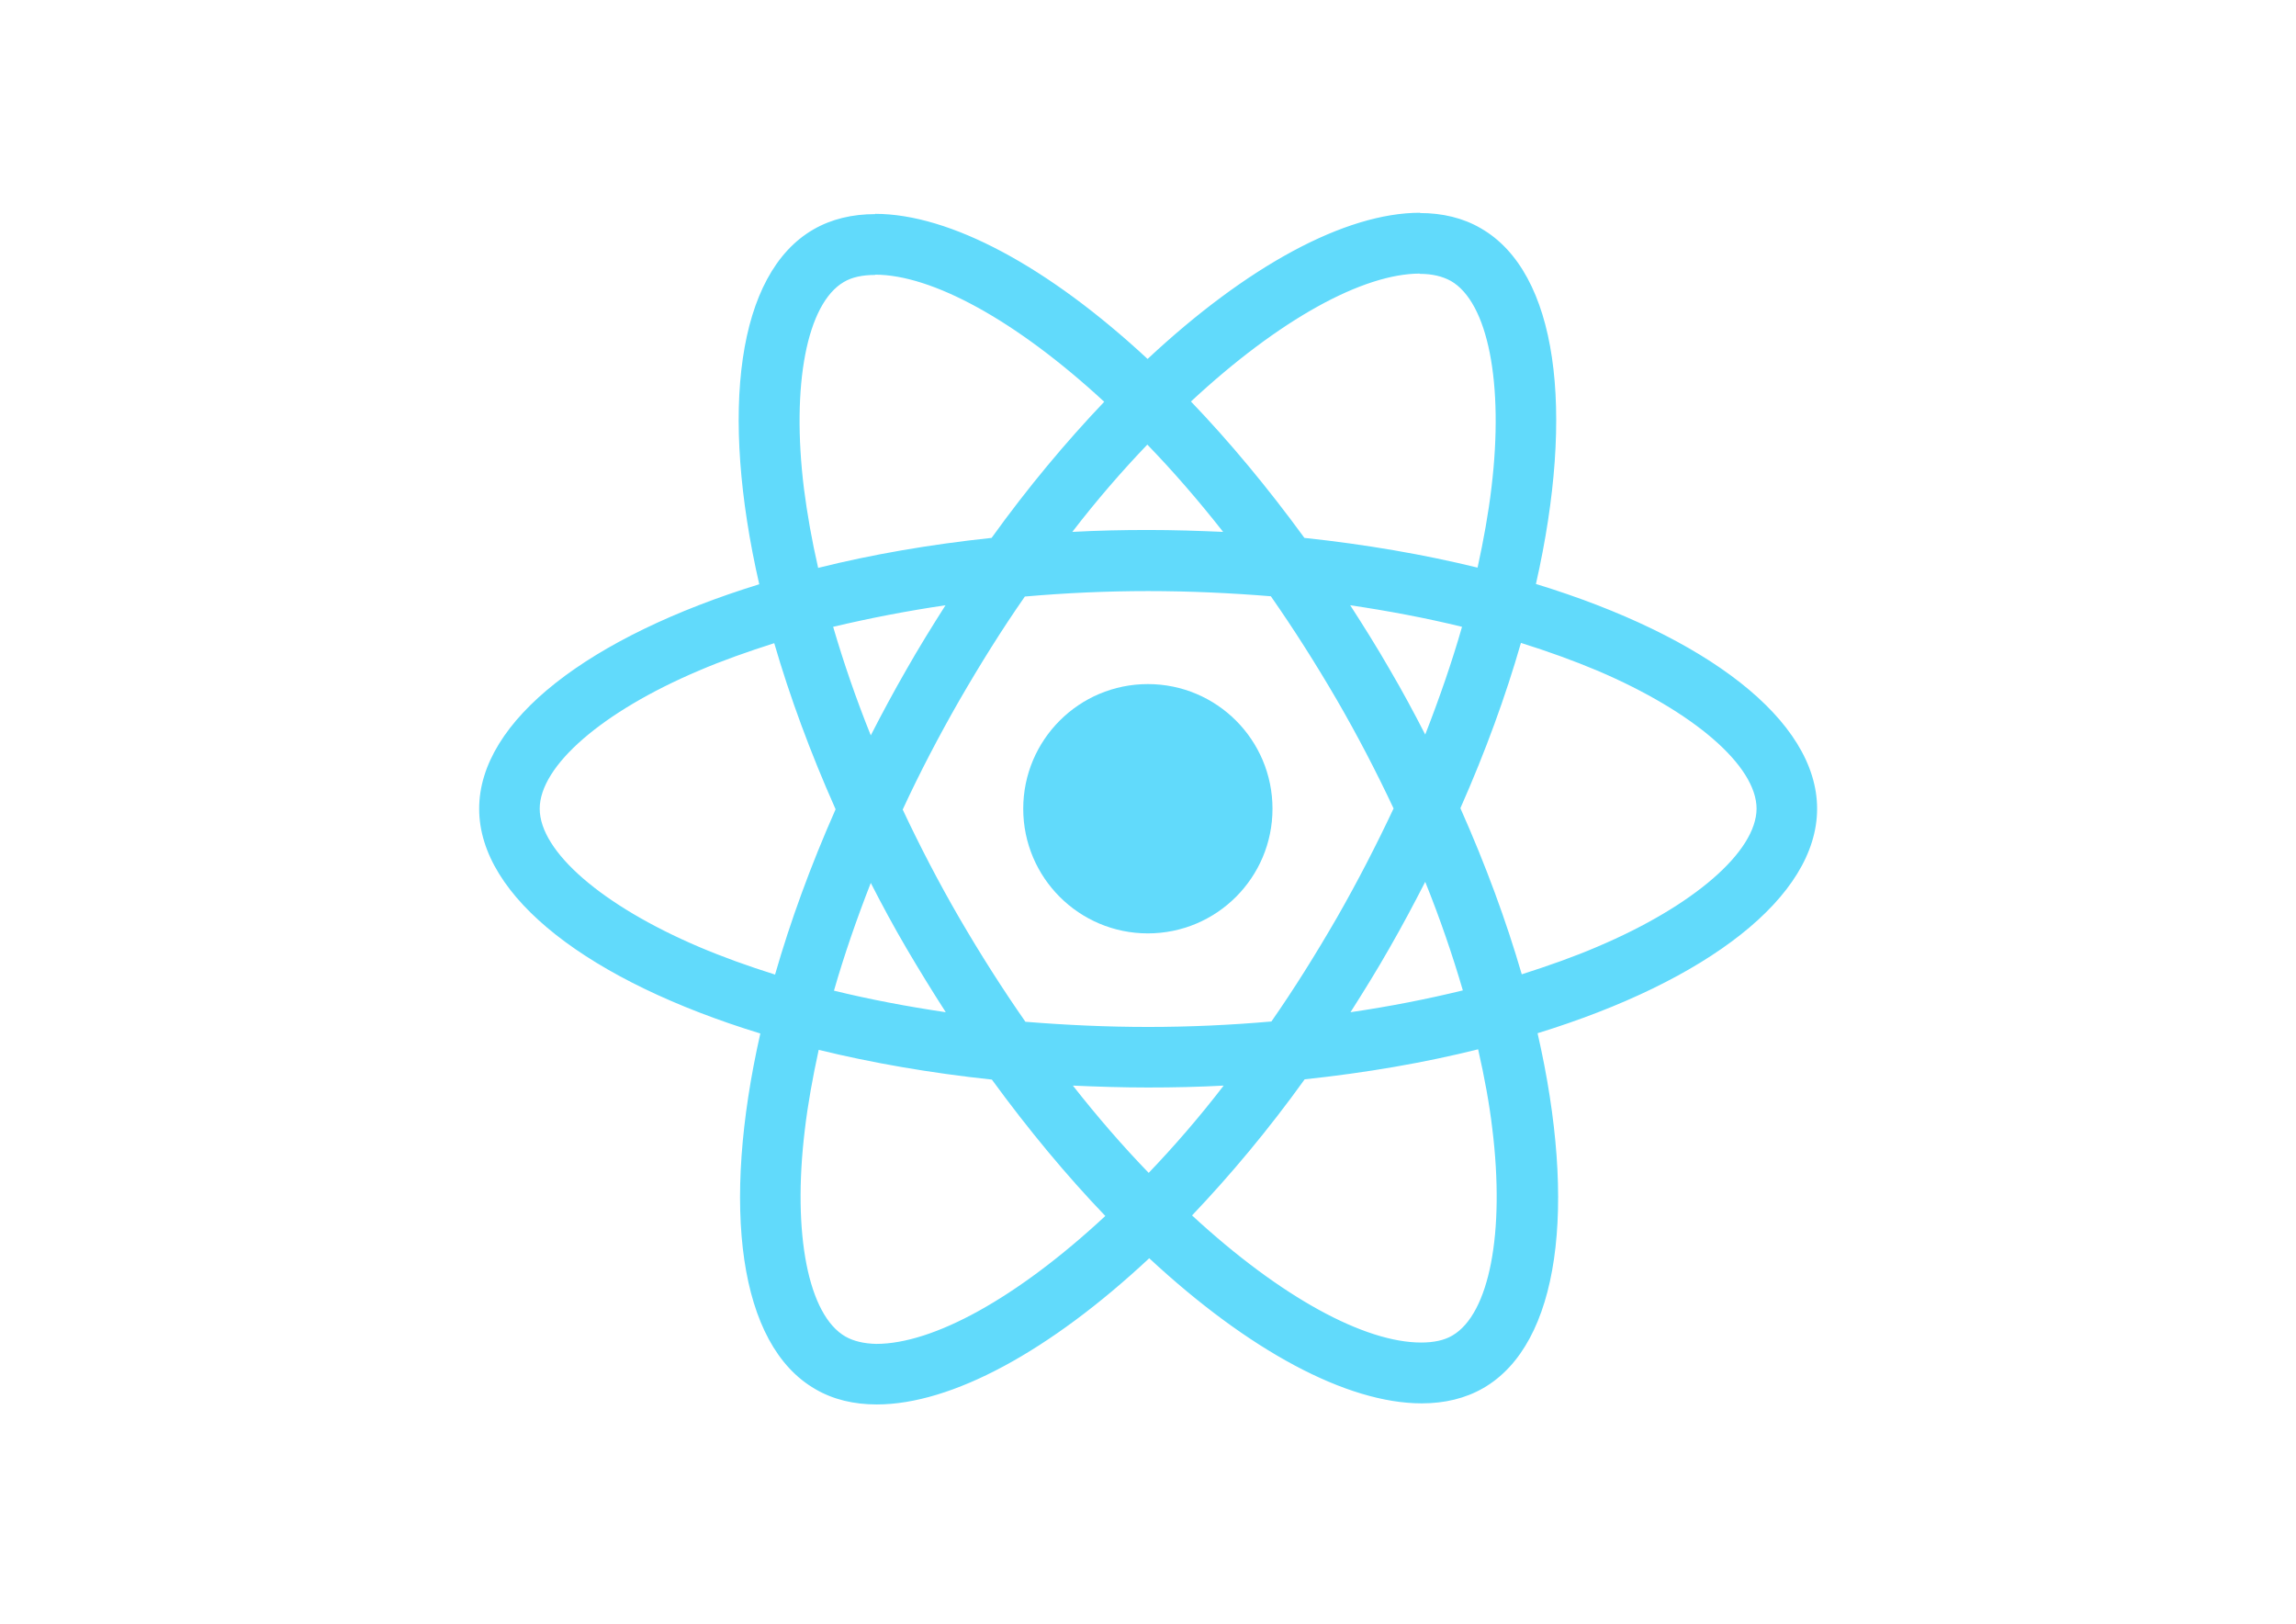
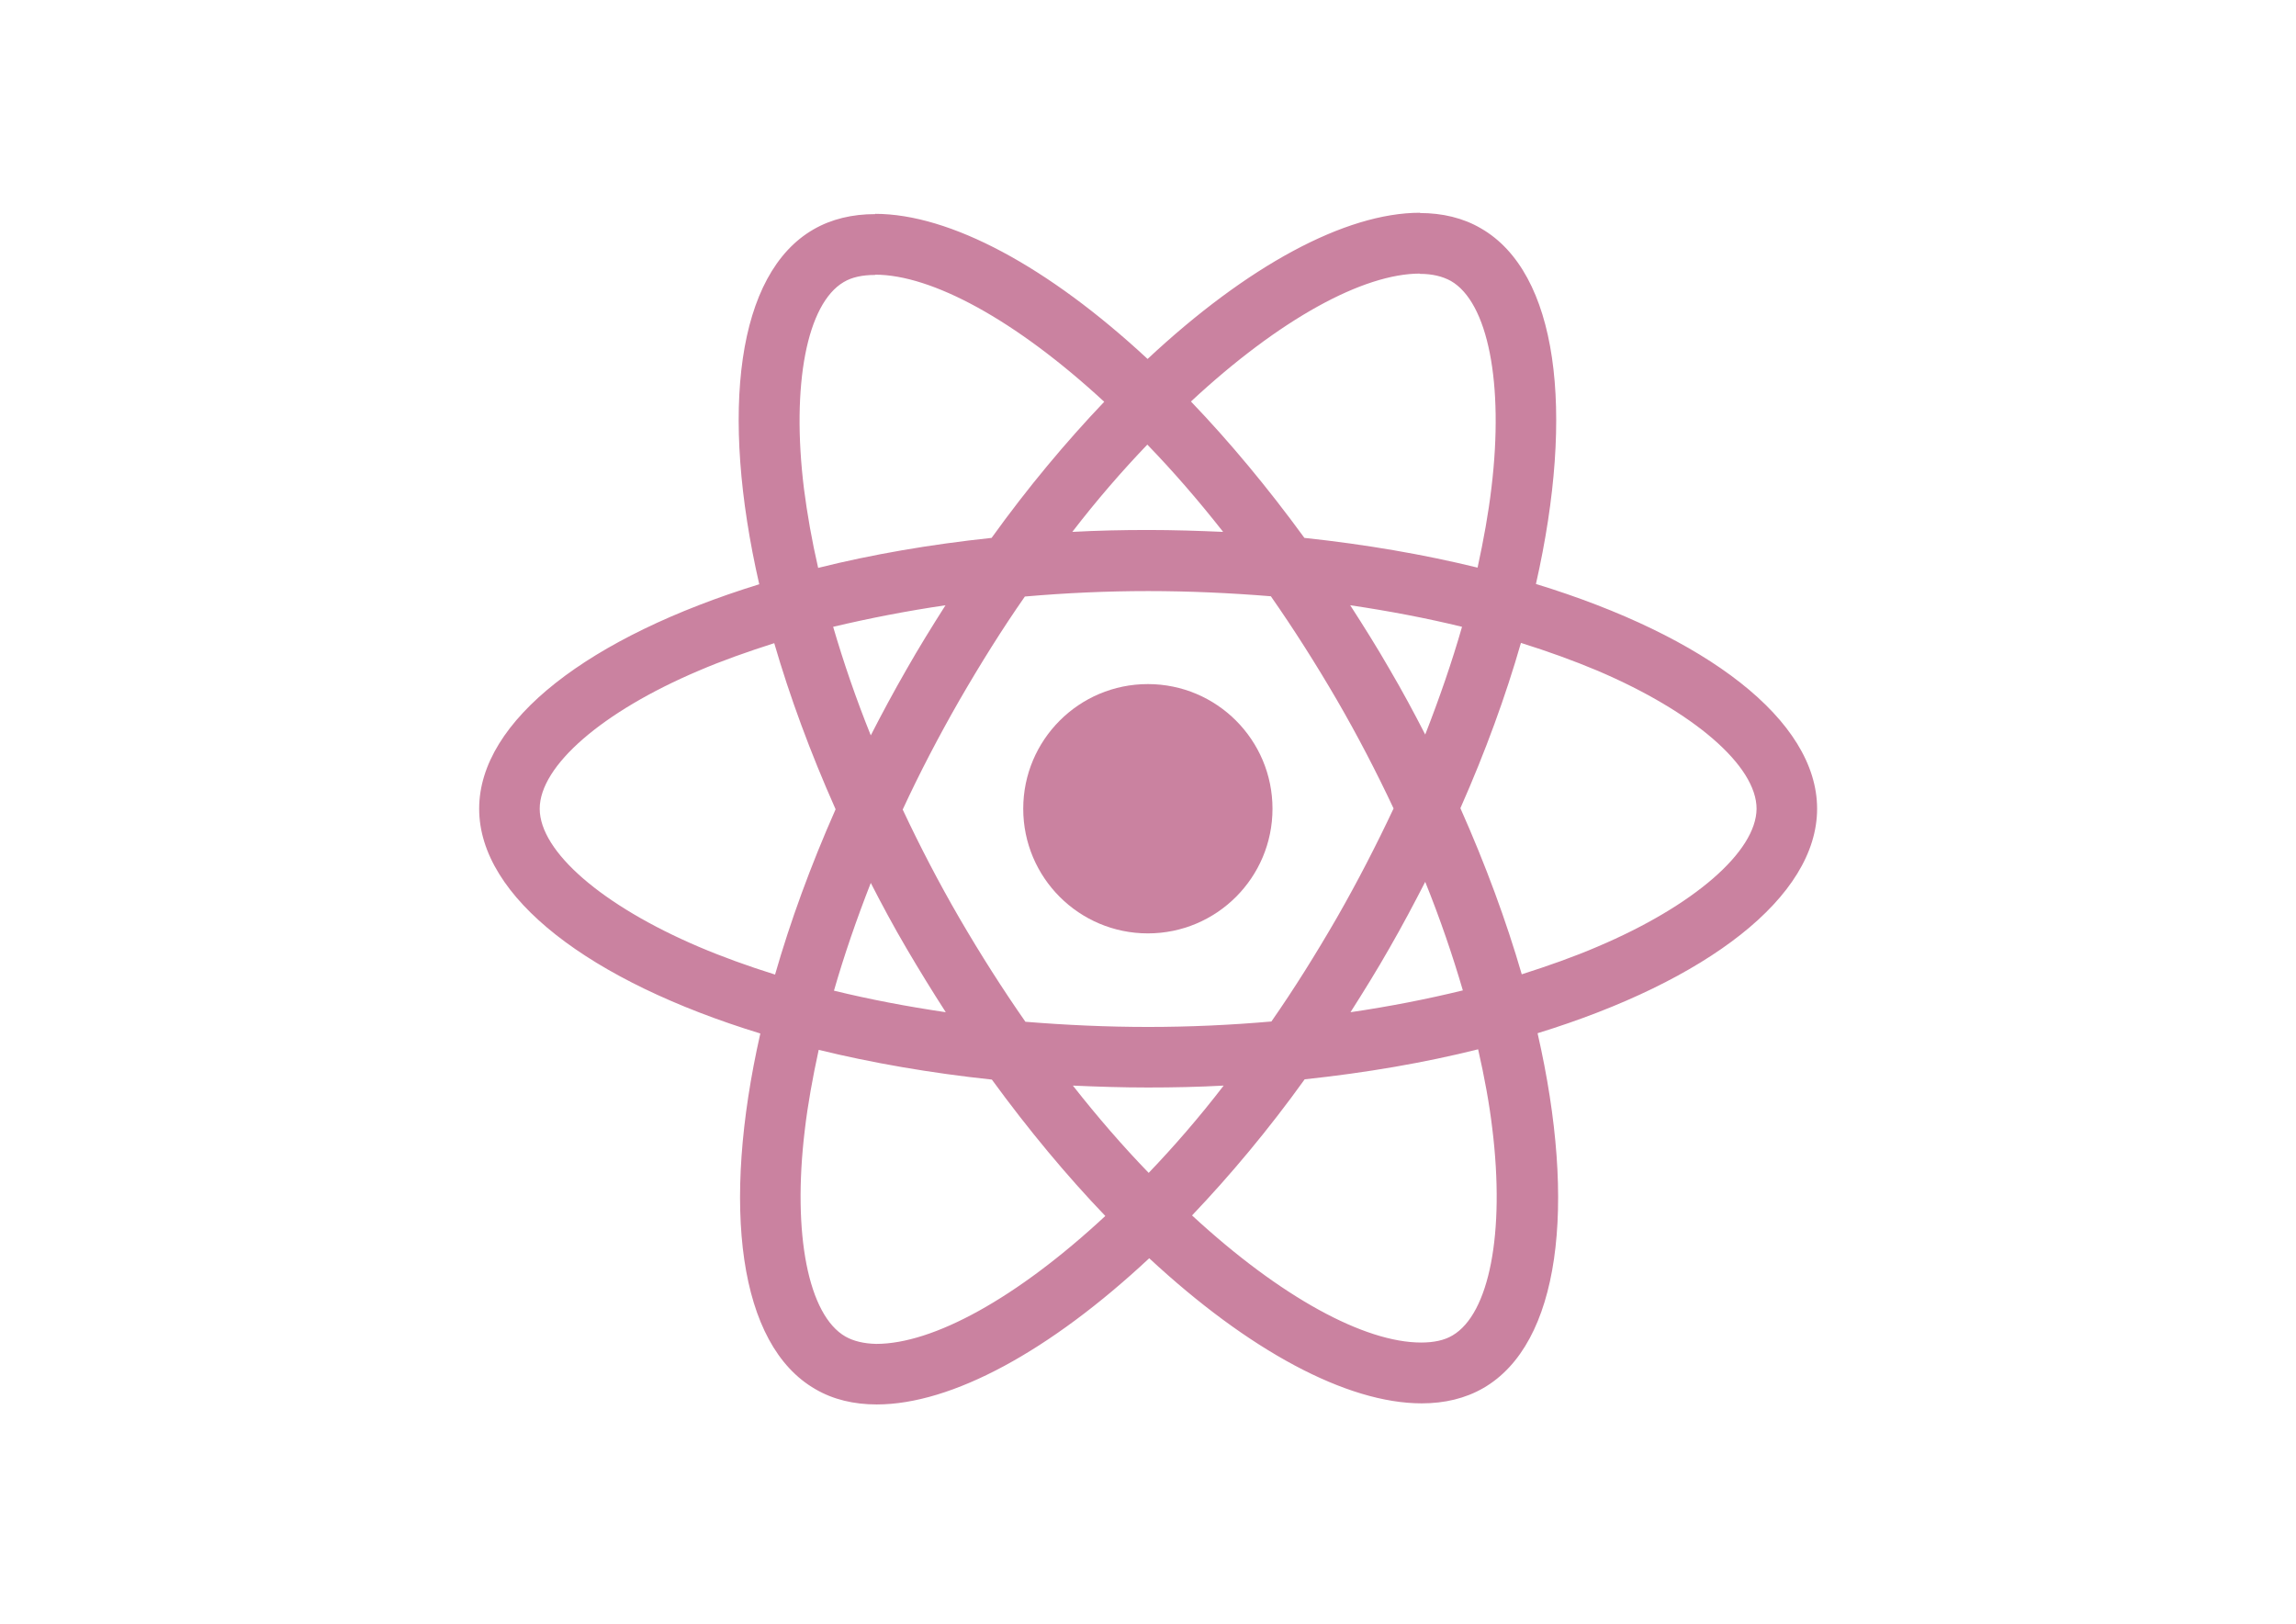
<svg xmlns="http://www.w3.org/2000/svg" viewBox="0 0 841.9 595.3">
-   <g fill="#61DAFB">
+   <g fill="#ca82a0">
    <path d="M666.3 296.5c0-32.5-40.7-63.3-103.1-82.4 14.4-63.6 8-114.2-20.2-130.4-6.5-3.8-14.1-5.6-22.4-5.6v22.3c4.6 0 8.3.9 11.4 2.6 13.6 7.8 19.5 37.5 14.9 75.7-1.1 9.4-2.9 19.3-5.1 29.4-19.6-4.8-41-8.5-63.5-10.9-13.5-18.5-27.5-35.3-41.6-50 32.6-30.3 63.2-46.9 84-46.9V78c-27.5 0-63.5 19.6-99.9 53.6-36.4-33.8-72.4-53.2-99.9-53.2v22.3c20.7 0 51.4 16.5 84 46.6-14 14.7-28 31.4-41.3 49.9-22.6 2.4-44 6.1-63.6 11-2.3-10-4-19.7-5.2-29-4.7-38.2 1.1-67.9 14.6-75.8 3-1.8 6.9-2.6 11.5-2.6V78.5c-8.4 0-16 1.8-22.6 5.6-28.1 16.2-34.4 66.7-19.9 130.1-62.2 19.2-102.7 49.9-102.7 82.3 0 32.5 40.7 63.3 103.1 82.4-14.4 63.6-8 114.2 20.2 130.4 6.5 3.8 14.1 5.6 22.5 5.6 27.5 0 63.5-19.6 99.9-53.6 36.4 33.8 72.4 53.2 99.9 53.2 8.4 0 16-1.8 22.6-5.6 28.1-16.2 34.4-66.7 19.9-130.1 62-19.1 102.5-49.9 102.5-82.3zm-130.2-66.7c-3.7 12.9-8.3 26.2-13.5 39.5-4.1-8-8.4-16-13.1-24-4.6-8-9.5-15.8-14.4-23.4 14.2 2.1 27.9 4.7 41 7.9zm-45.8 106.5c-7.8 13.5-15.8 26.3-24.1 38.2-14.9 1.3-30 2-45.2 2-15.1 0-30.2-.7-45-1.9-8.3-11.9-16.4-24.6-24.2-38-7.6-13.1-14.5-26.4-20.8-39.8 6.2-13.4 13.2-26.8 20.7-39.9 7.8-13.5 15.8-26.3 24.1-38.2 14.9-1.3 30-2 45.2-2 15.1 0 30.2.7 45 1.9 8.3 11.9 16.4 24.6 24.2 38 7.6 13.1 14.5 26.4 20.8 39.8-6.3 13.4-13.2 26.8-20.7 39.9zm32.3-13c5.4 13.4 10 26.8 13.8 39.8-13.1 3.2-26.9 5.9-41.2 8 4.9-7.7 9.8-15.6 14.4-23.7 4.6-8 8.9-16.1 13-24.1zM421.2 430c-9.3-9.6-18.6-20.3-27.8-32 9 .4 18.2.7 27.5.7 9.4 0 18.7-.2 27.8-.7-9 11.7-18.3 22.4-27.5 32zm-74.4-58.9c-14.2-2.1-27.9-4.7-41-7.9 3.7-12.9 8.3-26.2 13.5-39.5 4.1 8 8.4 16 13.1 24 4.7 8 9.5 15.8 14.4 23.4zM420.7 163c9.3 9.6 18.6 20.3 27.8 32-9-.4-18.2-.7-27.5-.7-9.4 0-18.7.2-27.8.7 9-11.7 18.3-22.4 27.5-32zm-74 58.9c-4.9 7.7-9.8 15.6-14.4 23.7-4.6 8-8.9 16-13 24-5.4-13.4-10-26.8-13.8-39.8 13.1-3.1 26.9-5.8 41.2-7.9zm-90.5 125.2c-35.4-15.1-58.3-34.9-58.3-50.6 0-15.7 22.9-35.6 58.3-50.6 8.6-3.7 18-7 27.7-10.1 5.7 19.6 13.2 40 22.5 60.9-9.2 20.8-16.6 41.1-22.2 60.6-9.9-3.1-19.3-6.5-28-10.2zM310 490c-13.6-7.8-19.5-37.5-14.9-75.7 1.1-9.4 2.9-19.3 5.1-29.4 19.6 4.8 41 8.5 63.5 10.9 13.5 18.5 27.5 35.3 41.6 50-32.6 30.3-63.2 46.9-84 46.9-4.5-.1-8.3-1-11.3-2.7zm237.2-76.2c4.7 38.2-1.1 67.9-14.6 75.8-3 1.8-6.9 2.6-11.5 2.6-20.7 0-51.4-16.5-84-46.6 14-14.7 28-31.4 41.3-49.9 22.6-2.4 44-6.1 63.6-11 2.3 10.1 4.1 19.8 5.2 29.1zm38.5-66.7c-8.6 3.7-18 7-27.7 10.1-5.7-19.6-13.2-40-22.5-60.9 9.2-20.8 16.6-41.1 22.2-60.6 9.9 3.1 19.3 6.5 28.1 10.2 35.4 15.1 58.3 34.9 58.3 50.6-.1 15.7-23 35.6-58.4 50.6zM320.8 78.4z" />
    <circle cx="420.9" cy="296.5" r="45.7" />
    <path d="M520.5 78.1z" />
  </g>
</svg>
